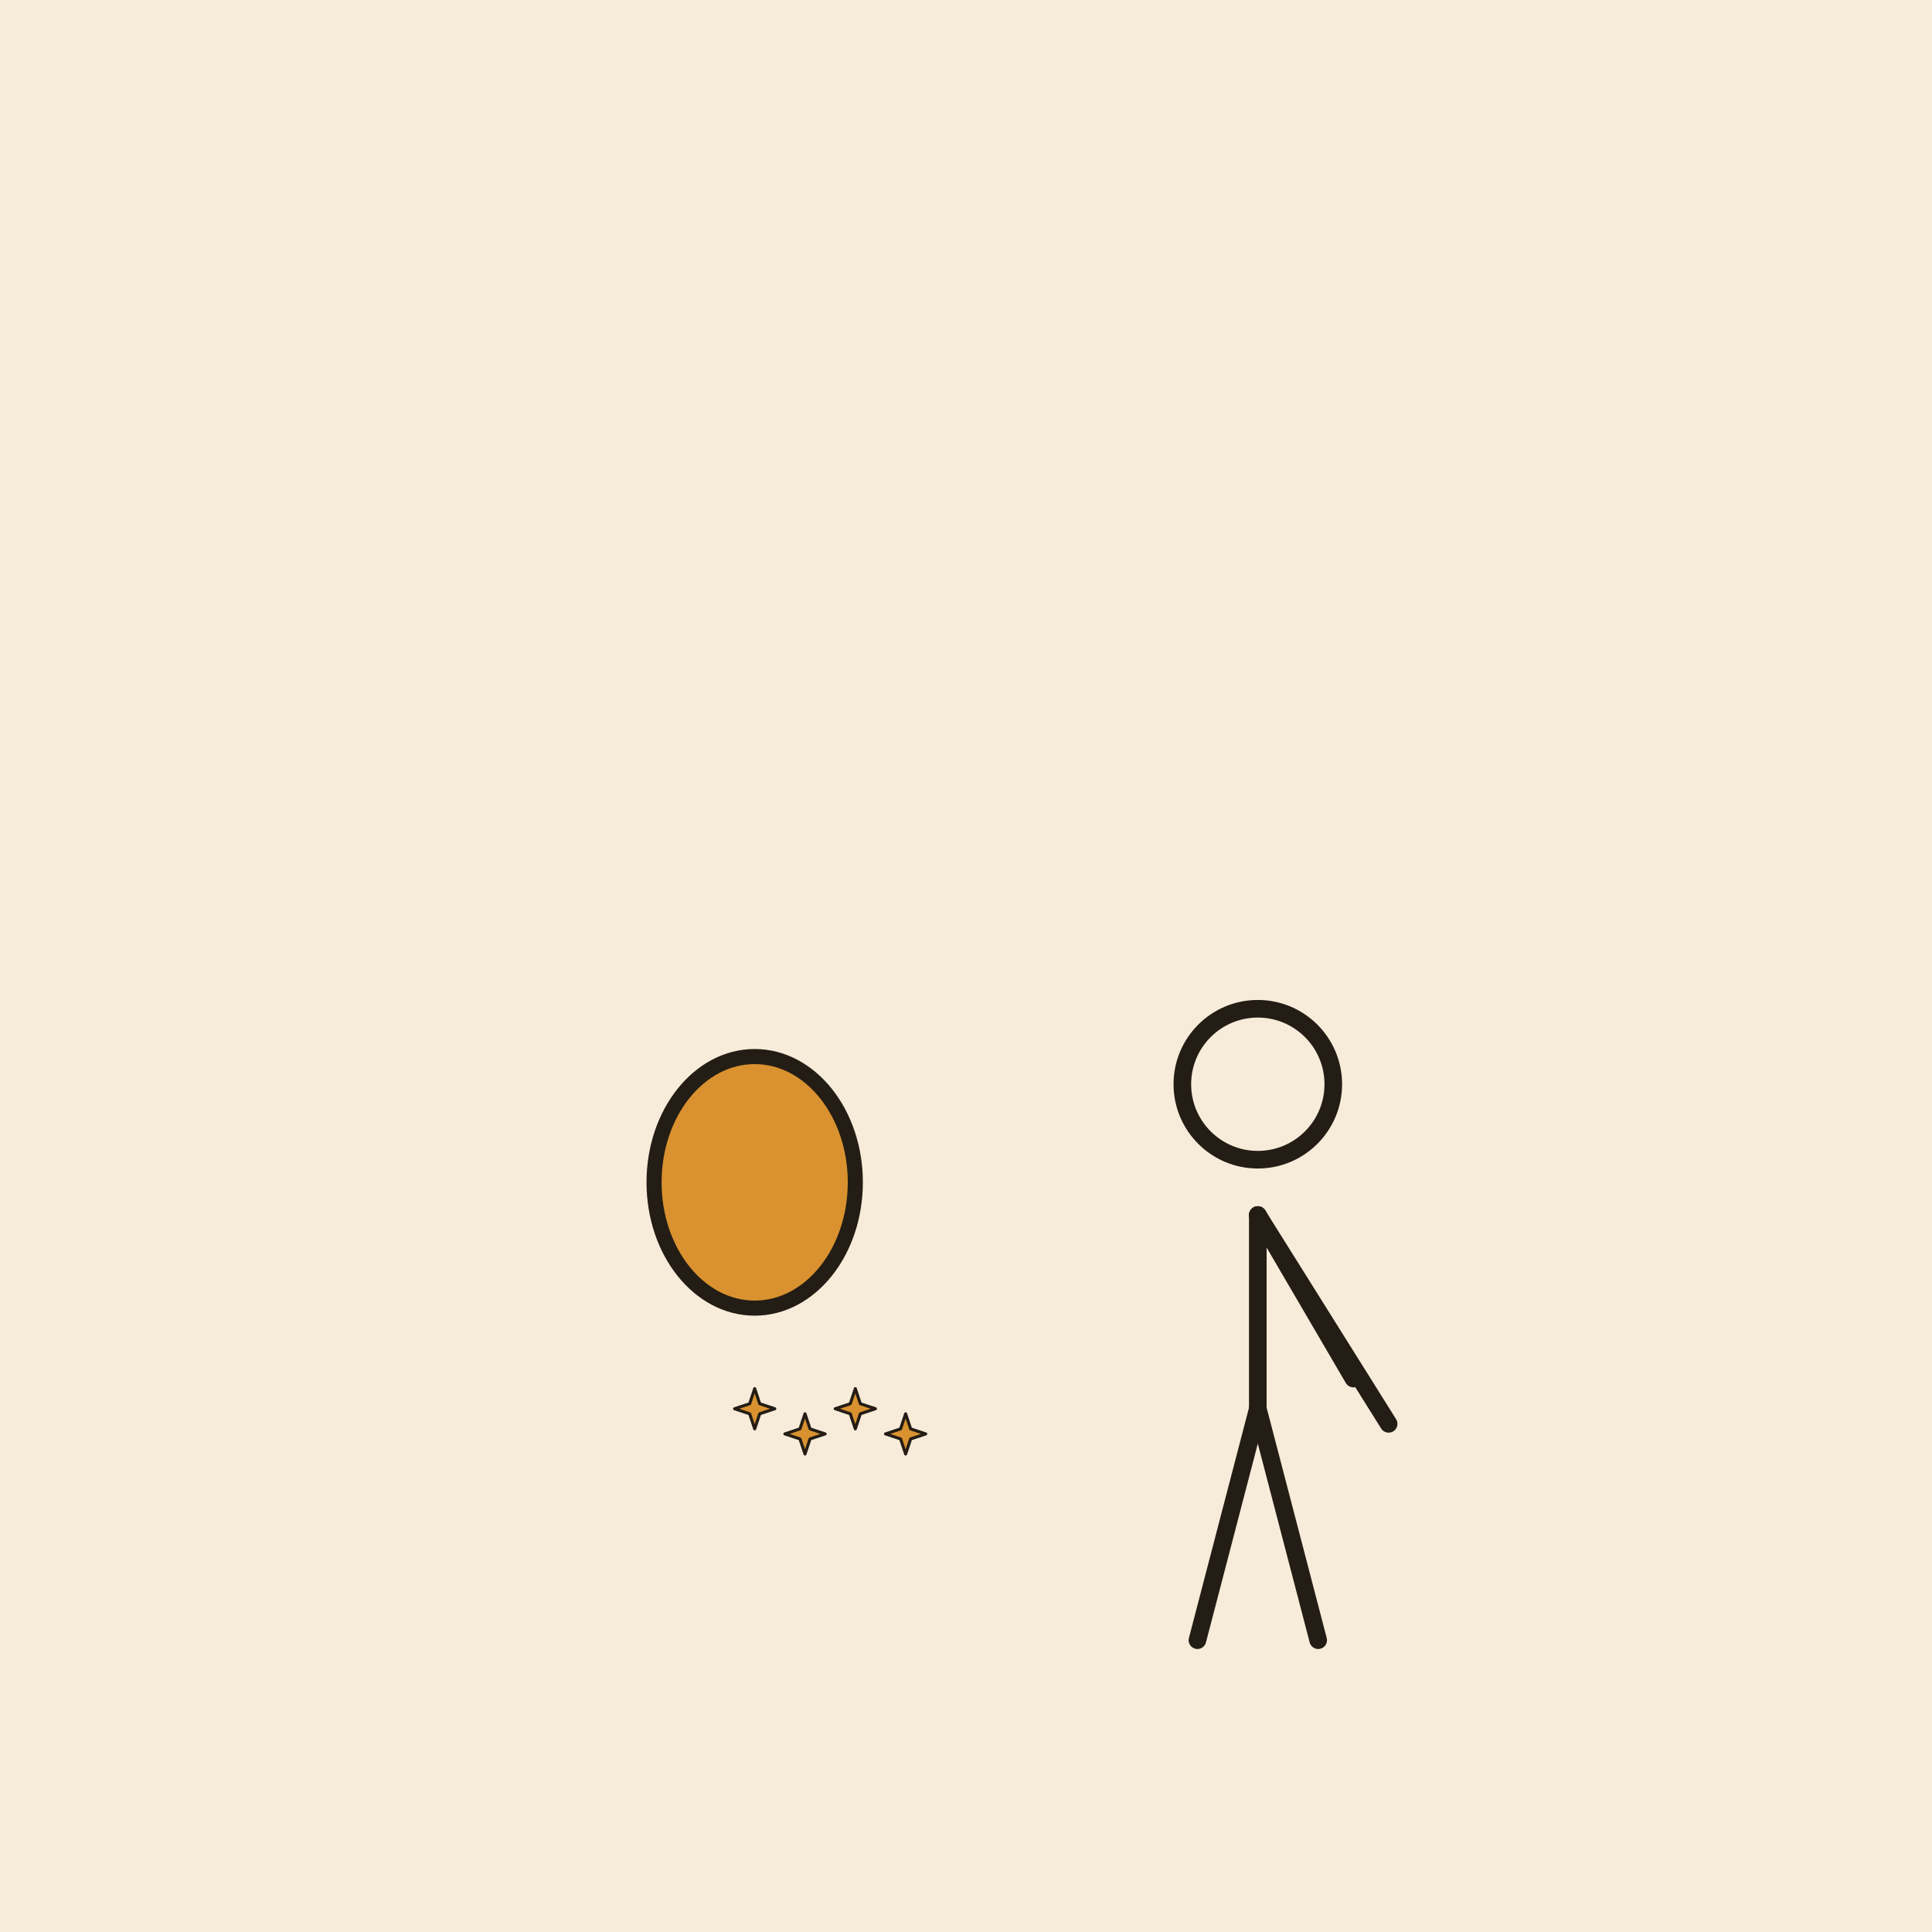
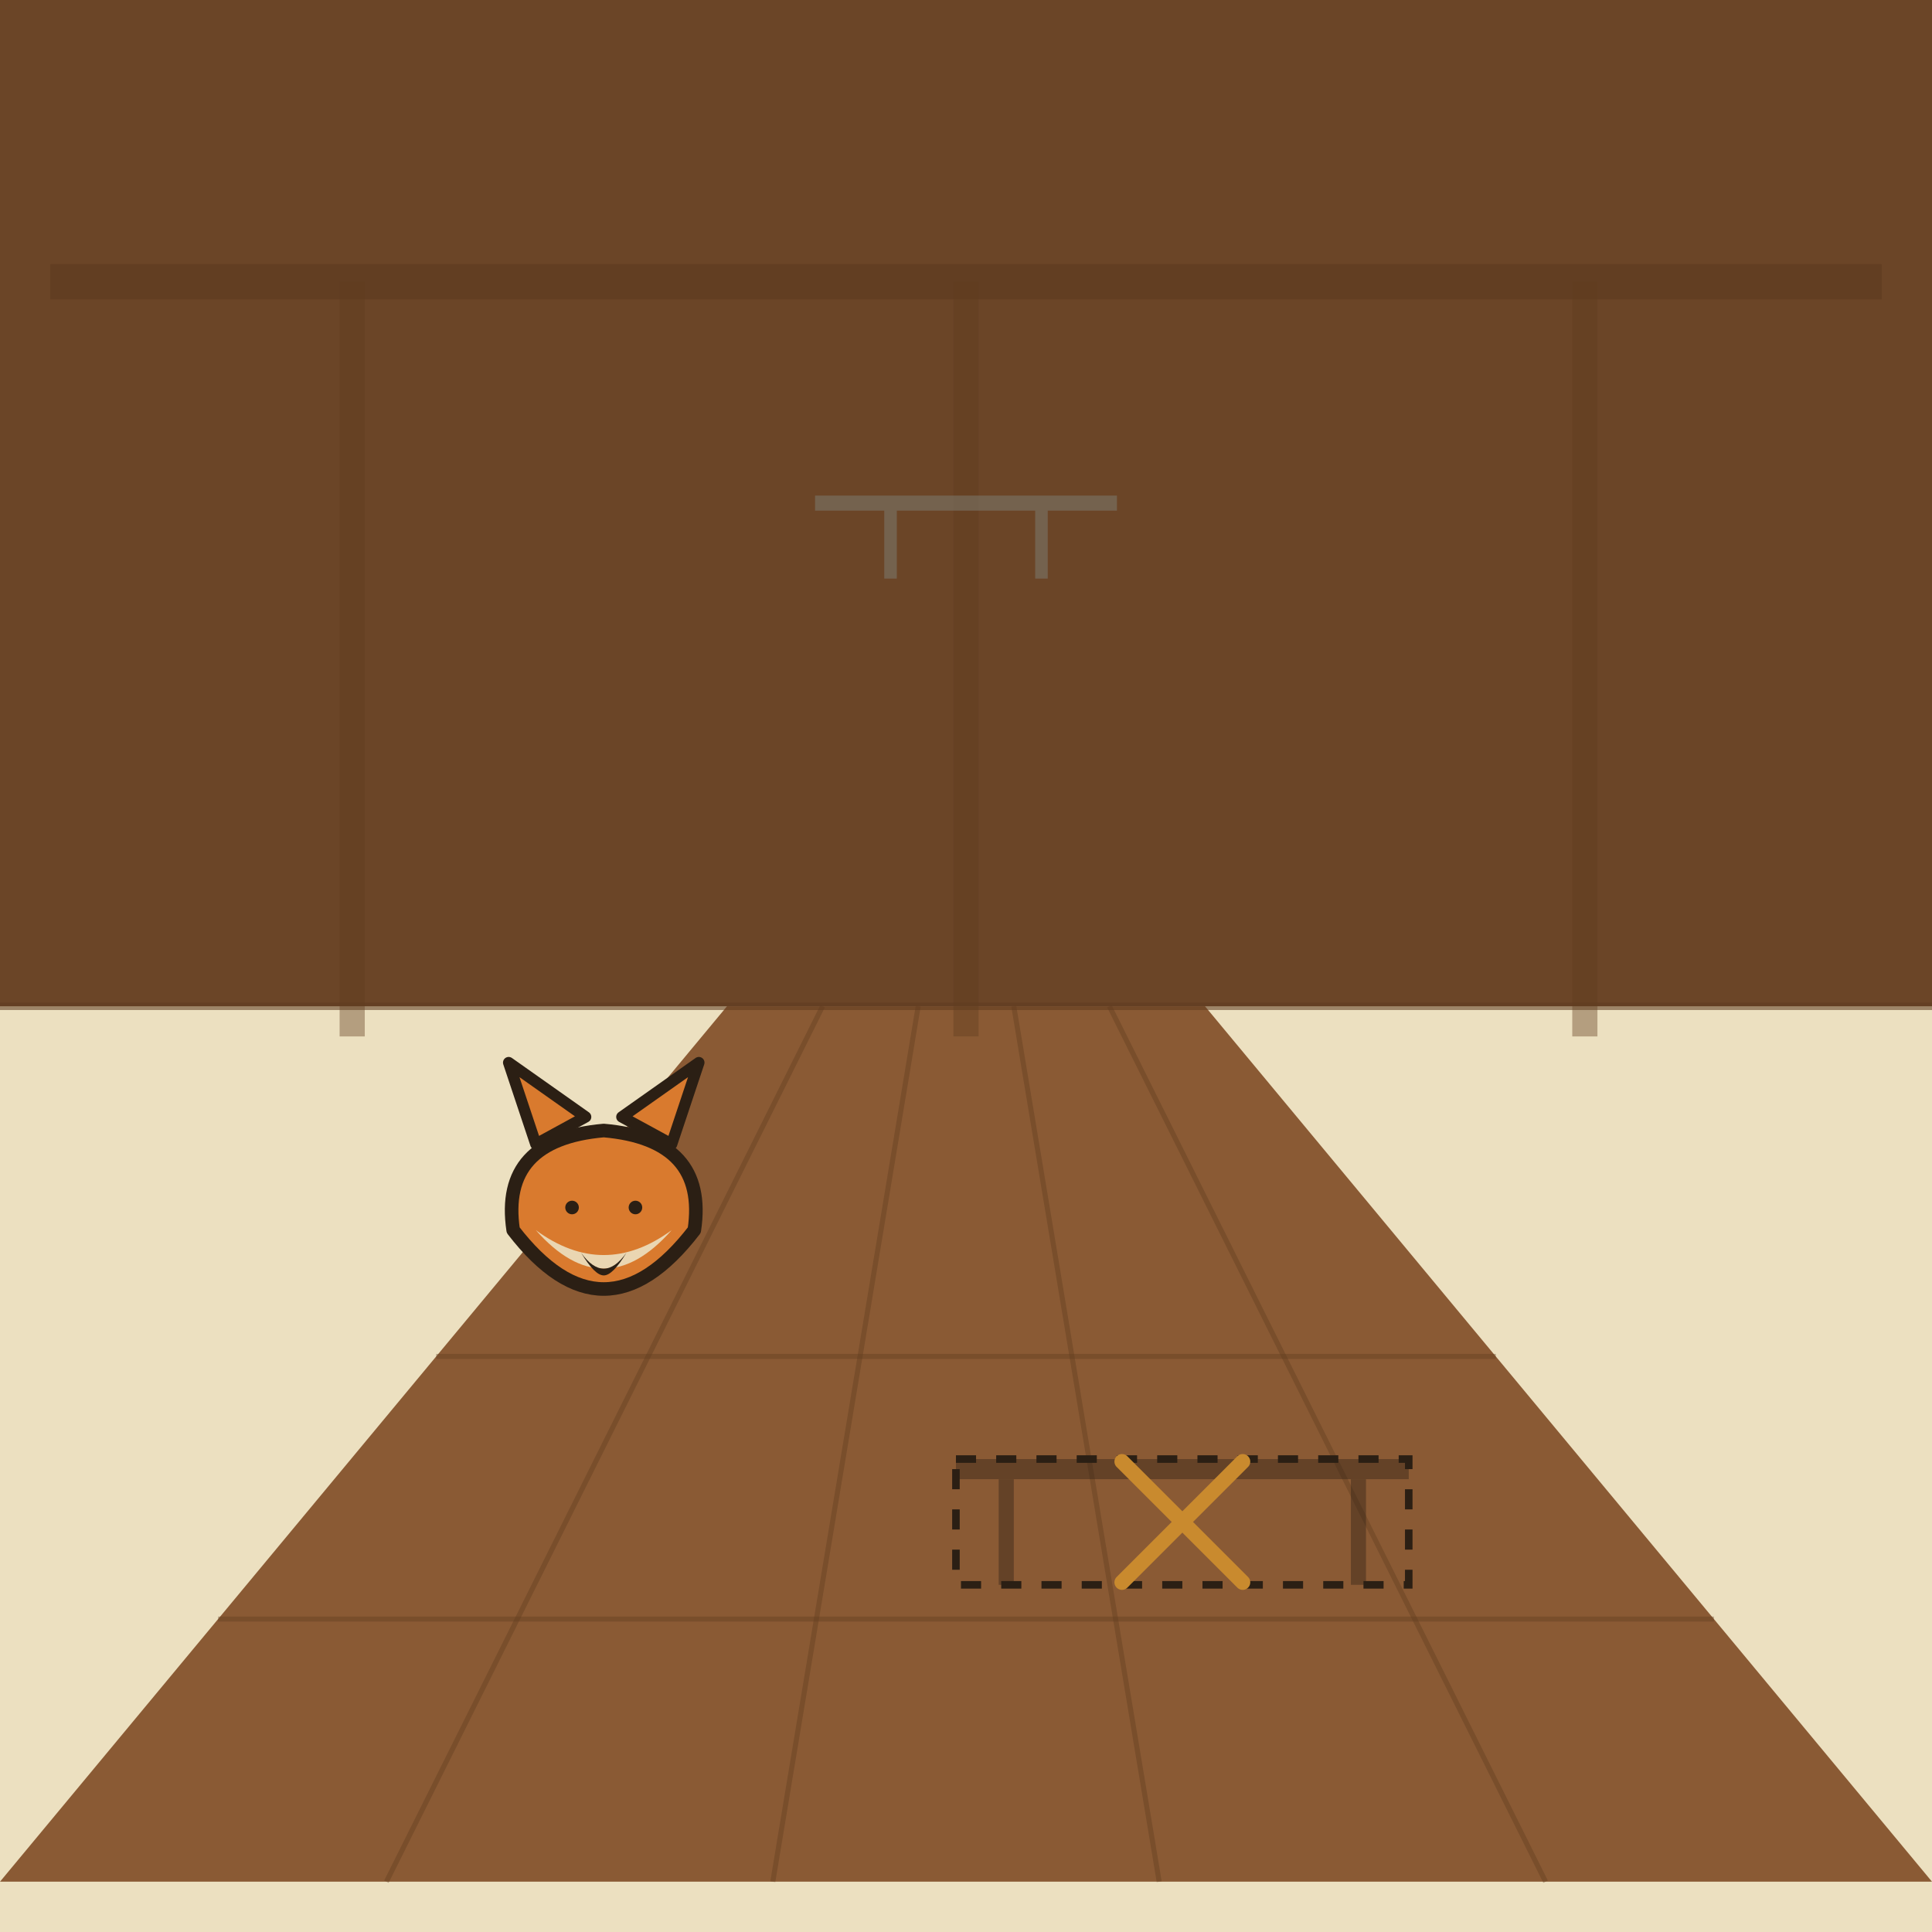
<svg xmlns="http://www.w3.org/2000/svg" viewBox="0 0 768 768">
-   <rect x="0" y="0" width="768" height="768" fill="#f6ecd9" />
-   <g transform="translate(500,560) scale(1.0,1.0) rotate(0)">
-     <circle cx="0" cy="-129" r="30" fill="#f6ecd9" stroke="#241d15" stroke-width="7" />
-     <line x1="0" y1="-77.0" x2="0" y2="0" stroke="#241d15" stroke-width="7" stroke-linecap="round" />
-     <line x1="0" y1="-77" x2="38" y2="-12" stroke="#241d15" stroke-width="7" stroke-linecap="round" />
-     <line x1="0" y1="-77" x2="52" y2="6" stroke="#241d15" stroke-width="7" stroke-linecap="round" />
-     <line x1="0" y1="0" x2="-24" y2="92" stroke="#241d15" stroke-width="7" stroke-linecap="round" />
-     <line x1="0" y1="0" x2="24" y2="92" stroke="#241d15" stroke-width="7" stroke-linecap="round" />
+   <rect x="0" y="0" width="768" height="768" fill="#ece0c0" />
+   <rect x="0" y="0" width="768" height="400" fill="#6b4527" />
+   <polygon points="289,400 479,400 768,748 0,748" fill="#8a5a34" />
+   <line x1="327.0" y1="400" x2="153.6" y2="748" stroke="#5e3b1f" stroke-width="2" opacity="0.4" />
+   <line x1="365.0" y1="400" x2="307.2" y2="748" stroke="#5e3b1f" stroke-width="2" opacity="0.4" />
+   <line x1="403.0" y1="400" x2="460.8" y2="748" stroke="#5e3b1f" stroke-width="2" opacity="0.4" />
+   <line x1="441.0" y1="400" x2="614.4" y2="748" stroke="#5e3b1f" stroke-width="2" opacity="0.4" />
+   <line x1="173.4" y1="539.2" x2="594.6" y2="539.2" stroke="#5e3b1f" stroke-width="2" opacity="0.4" />
+   <line x1="86.7" y1="643.6" x2="681.3" y2="643.6" stroke="#5e3b1f" stroke-width="2" opacity="0.4" />
+   <line x1="0" y1="400" x2="768" y2="400" stroke="#5e3b1f" stroke-width="3" opacity="0.55" />
+   <line x1="20" y1="112" x2="748" y2="112" stroke="#5e3b1f" stroke-width="14" opacity="0.7" />
+   <line x1="140" y1="112" x2="140" y2="412.0" stroke="#5e3b1f" stroke-width="10" opacity="0.4" />
+   <line x1="384" y1="112" x2="384" y2="412.0" stroke="#5e3b1f" stroke-width="10" opacity="0.4" />
+   <line x1="630" y1="112" x2="630" y2="412.0" stroke="#5e3b1f" stroke-width="10" opacity="0.4" />
+   <g transform="translate(384,200.0)" opacity="0.6">
+     <line x1="-60" y1="0" x2="60" y2="0" stroke="#7a7468" stroke-width="6" />
+     <line x1="-30" y1="0" x2="-30" y2="30" stroke="#7a7468" stroke-width="5" />
+     <line x1="30" y1="0" x2="30" y2="30" stroke="#7a7468" stroke-width="5" />
  </g>
-   <g transform="translate(300,470)">
-     <ellipse cx="0" cy="0" rx="40" ry="50" fill="#d9922f" stroke="#241d15" stroke-width="6" />
+   <g transform="translate(240,480) scale(0.9,0.9)">
+     <path d="M -40,10 Q -46,-30 0,-34 Q 46,-30 40,10 Q 20,36 0,36 Q -20,36 -40,10 Z" fill="#d97a2e" stroke="#2b1f14" stroke-width="6" stroke-linejoin="round" />
+     <path d="M -30,10 Q 0,32 30,10 Q 0,44 -30,10 Z" fill="#ece0c0" opacity="0.9" />
+     <path d="M -30,-28 L -42,-64 L -8,-40 Z" fill="#d97a2e" stroke="#2b1f14" stroke-width="5" stroke-linejoin="round" />
+     <path d="M 30,-28 L 42,-64 L 8,-40 Z" fill="#d97a2e" stroke="#2b1f14" stroke-width="5" stroke-linejoin="round" />
+     <path d="M -10,20 Q 0,34 10,20 Q 4,30 0,30 Q -4,30 -10,20 Z" fill="#2b1f14" />
+     <circle cx="-14" cy="0" r="3" fill="#2b1f14" />
+     <circle cx="14" cy="0" r="3" fill="#2b1f14" />
  </g>
-   <g transform="translate(300,560) scale(0.4)">
-     <polygon points="0,-20 5,-5 20,0 5,5 0,20 -5,5 -20,0 -5,-5" fill="#d9922f" stroke="#241d15" stroke-width="3" stroke-linejoin="round" />
+   <g opacity="0.4">
+     <rect x="380" y="580" width="180" height="8" fill="#2b1f14" />
+     <line x1="400" y1="588" x2="400" y2="630" stroke="#2b1f14" stroke-width="6" />
+     <line x1="540" y1="588" x2="540" y2="630" stroke="#2b1f14" stroke-width="6" />
  </g>
-   <g transform="translate(320,570) scale(0.4)">
-     <polygon points="0,-20 5,-5 20,0 5,5 0,20 -5,5 -20,0 -5,-5" fill="#d9922f" stroke="#241d15" stroke-width="3" stroke-linejoin="round" />
-   </g>
-   <g transform="translate(340,560) scale(0.4)">
-     <polygon points="0,-20 5,-5 20,0 5,5 0,20 -5,5 -20,0 -5,-5" fill="#d9922f" stroke="#241d15" stroke-width="3" stroke-linejoin="round" />
-   </g>
-   <g transform="translate(360,570) scale(0.4)">
-     <polygon points="0,-20 5,-5 20,0 5,5 0,20 -5,5 -20,0 -5,-5" fill="#d9922f" stroke="#241d15" stroke-width="3" stroke-linejoin="round" />
+   <rect x="380" y="580" width="180" height="50" fill="none" stroke="#2b1f14" stroke-width="3" stroke-dasharray="8,8" />
+   <g transform="translate(470,605) scale(1.0)">
+     <line x1="-24" y1="-24" x2="24" y2="24" stroke="#c98a2e" stroke-width="6" stroke-linecap="round" />
+     <line x1="24" y1="-24" x2="-24" y2="24" stroke="#c98a2e" stroke-width="6" stroke-linecap="round" />
  </g>
</svg>
